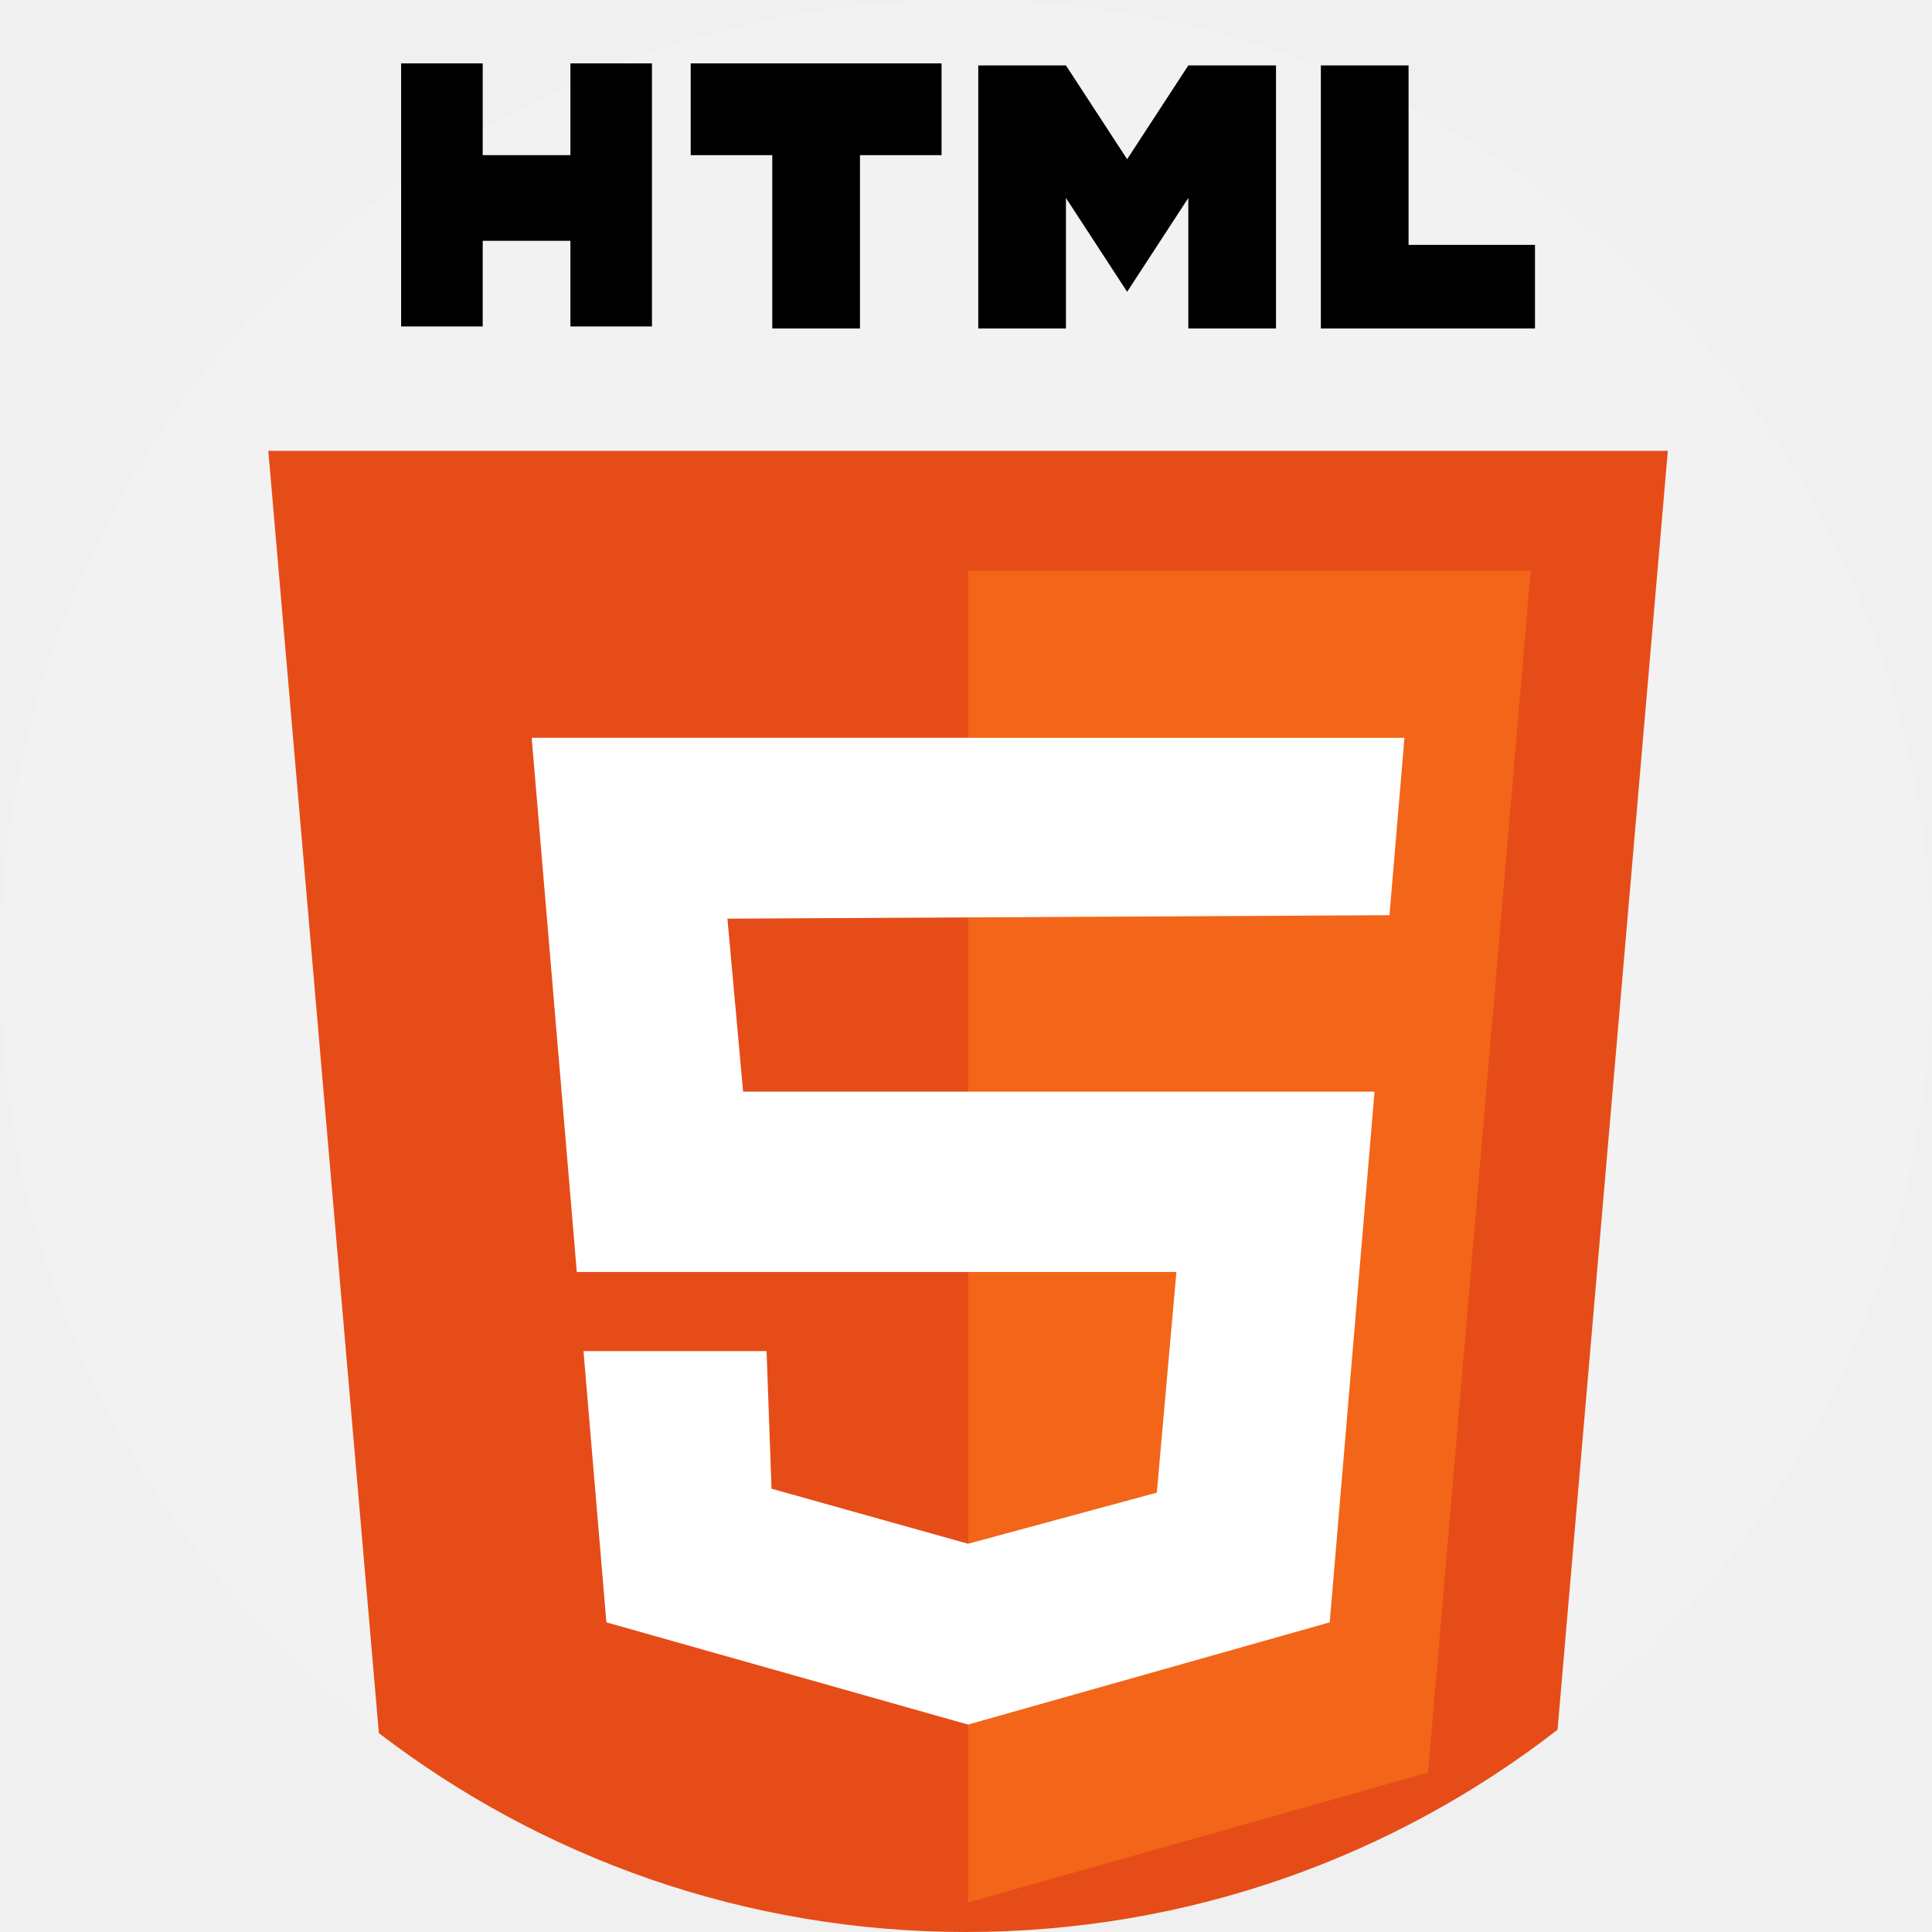
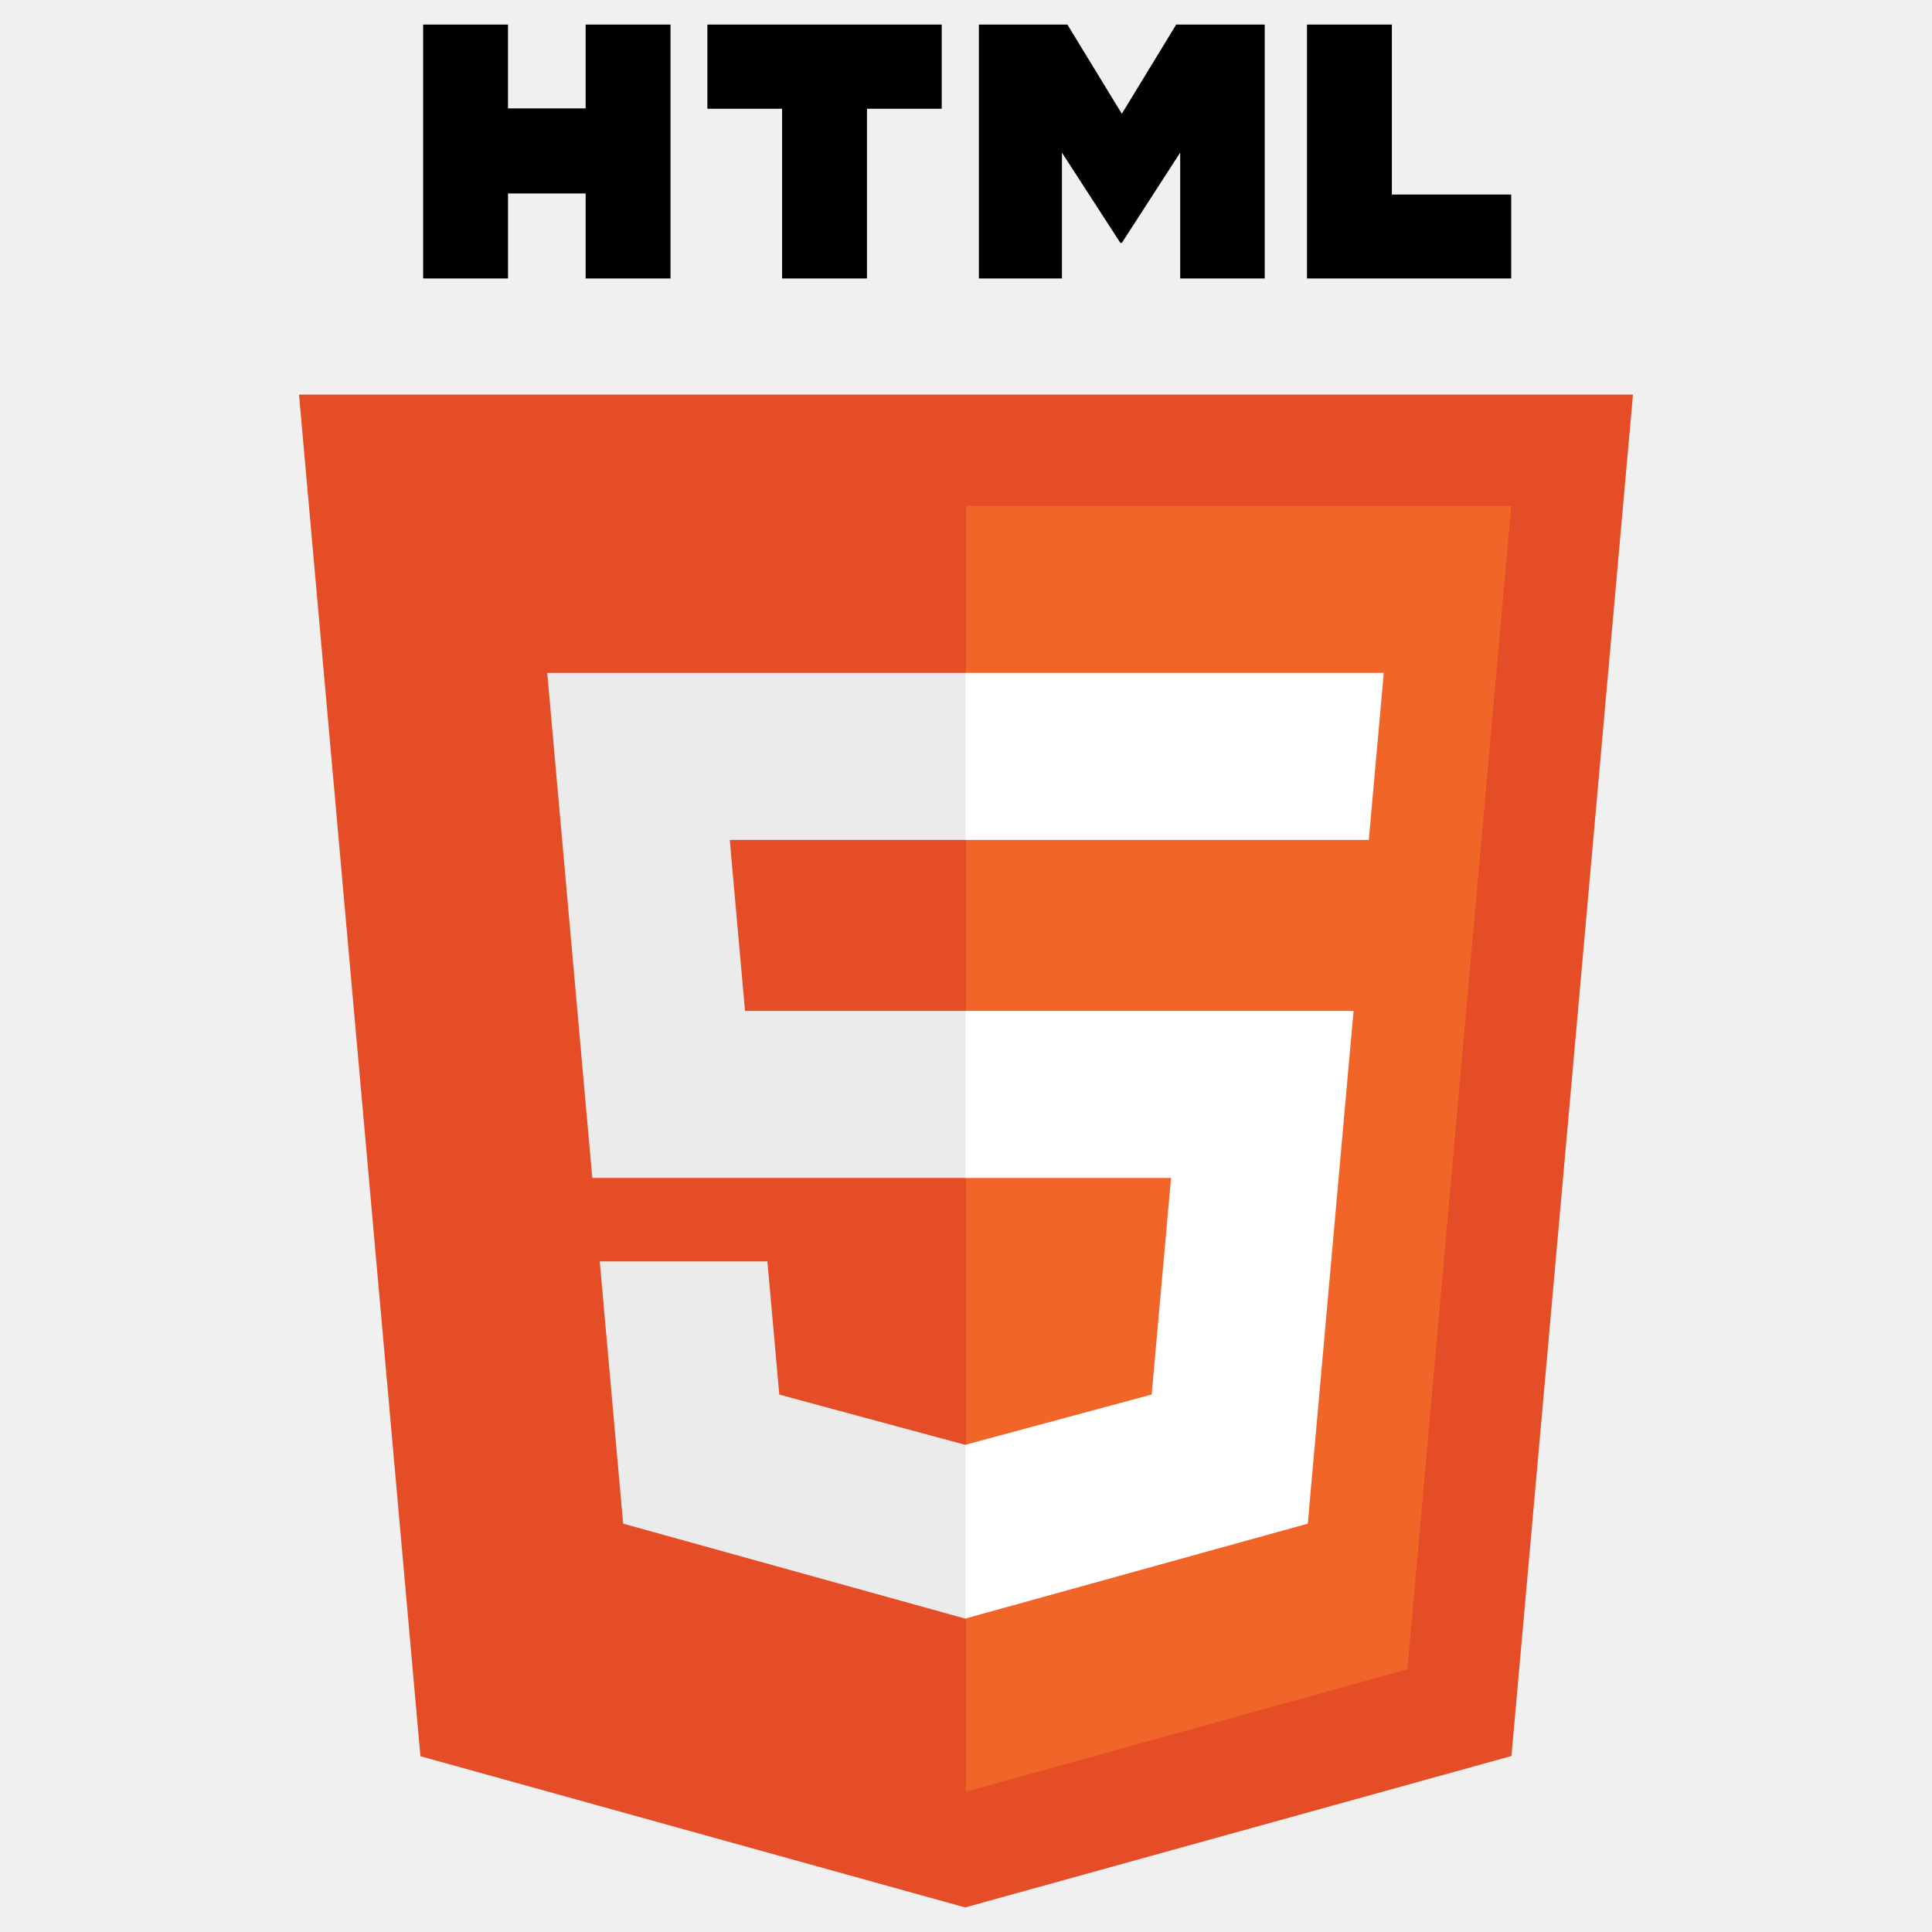
- <svg xmlns="http://www.w3.org/2000/svg" version="1.1" id="Capa_1" x="0px" y="0px" viewBox="0 0 512 512" style="enable-background:new 0 0 512 512;" xml:space="preserve">
-   <path style="fill:#F2F2F2;" d="M512,256c0,82.317-38.86,155.564-99.234,202.397C369.455,492.001,315.068,512,256,512  c-58.535,0-112.473-19.644-155.596-52.705C39.361,412.515,0,338.85,0,256C0,114.615,114.615,0,256,0S512,114.615,512,256z" />
-   <path style="fill:#E64C18;" d="M441.992,119.474l-29.226,338.923C369.455,492.001,315.068,512,256,512  c-58.535,0-112.473-19.644-155.596-52.705L71.105,119.474H441.992z" />
-   <polygon style="fill:#F36518;" points="256.546,151.249 256.546,504.167 378.46,469.75 405.655,151.249 " />
-   <polygon style="fill:#FFFFFF;" points="140.903,195.528 152.858,337.091 311.761,337.091 306.562,395.568 256.549,409.112   204.46,394.52 203.152,358.061 154.631,358.061 160.705,429.941 256.549,457.028 352.392,429.941 364.27,289.295 196.928,289.295   192.775,243.456 192.774,243.454 368.226,242.535 372.194,195.528 " />
-   <polygon points="151.159,16.796 151.159,41.117 127.921,41.117 127.921,16.796 106.303,16.796 106.303,86.513 127.921,86.513   127.921,63.815 151.159,63.815 151.159,86.513 172.777,86.513 172.777,16.796 " />
-   <polygon points="249.521,16.796 183.045,16.796 183.045,41.117 204.663,41.117 204.663,87.055 227.903,87.055 227.903,41.117   249.521,41.117 " />
-   <polygon points="373.284,64.895 373.284,17.337 350.044,17.337 350.044,64.895 350.044,87.055 373.284,87.055 406.79,87.055   406.79,64.895 " />
-   <polygon points="314.914,17.337 298.702,42.197 282.488,17.337 259.249,17.337 259.249,87.055 282.488,87.055 282.488,52.465   298.702,77.327 314.914,52.465 314.914,87.055 338.154,87.055 338.154,17.337 " />
-   <g>
- </g>
-   <g>
- </g>
-   <g>
- </g>
-   <g>
- </g>
-   <g>
- </g>
-   <g>
- </g>
-   <g>
- </g>
-   <g>
- </g>
-   <g>
- </g>
-   <g>
- </g>
-   <g>
- </g>
-   <g>
- </g>
-   <g>
- </g>
-   <g>
- </g>
-   <g>
- </g>
+ <svg xmlns="http://www.w3.org/2000/svg" viewBox="0 0 128 128">
+   <path fill="#E44D26" d="M27.854 116.354l-8.043-90.211h88.378l-8.051 90.197-36.192 10.033z" />
+   <path fill="#F16529" d="M64 118.704l29.244-8.108 6.881-77.076H64z" />
+   <path fill="#EBEBEB" d="M64 66.978H49.359l-1.01-11.331H64V44.583H36.257l.264 2.969 2.72 30.489H64zm0 28.733l-.049.013-12.321-3.328-.788-8.823H39.735l1.55 17.372 22.664 6.292.051-.015z" />
+   <path d="M28.034 1.627h5.622v5.556H38.8V1.627h5.623v16.822H38.8v-5.633h-5.143v5.633h-5.623V1.627zm23.782 5.579h-4.95V1.627h15.525v5.579h-4.952v11.243h-5.623V7.206zm13.039-5.579h5.862l3.607 5.911 3.603-5.911h5.865v16.822h-5.601v-8.338l-3.867 5.981h-.098l-3.87-5.981v8.338h-5.502V1.627zm21.736 0h5.624v11.262h7.907v5.561H86.591V1.627z" />
+   <path fill="#fff" d="M63.962 66.978v11.063h13.624L76.302 92.39l-12.34 3.331v11.51l22.682-6.286.166-1.87 2.6-29.127.27-2.97h-2.982zm0-22.395v11.064h26.725l.221-2.487.505-5.608.265-2.969z" />
</svg>
